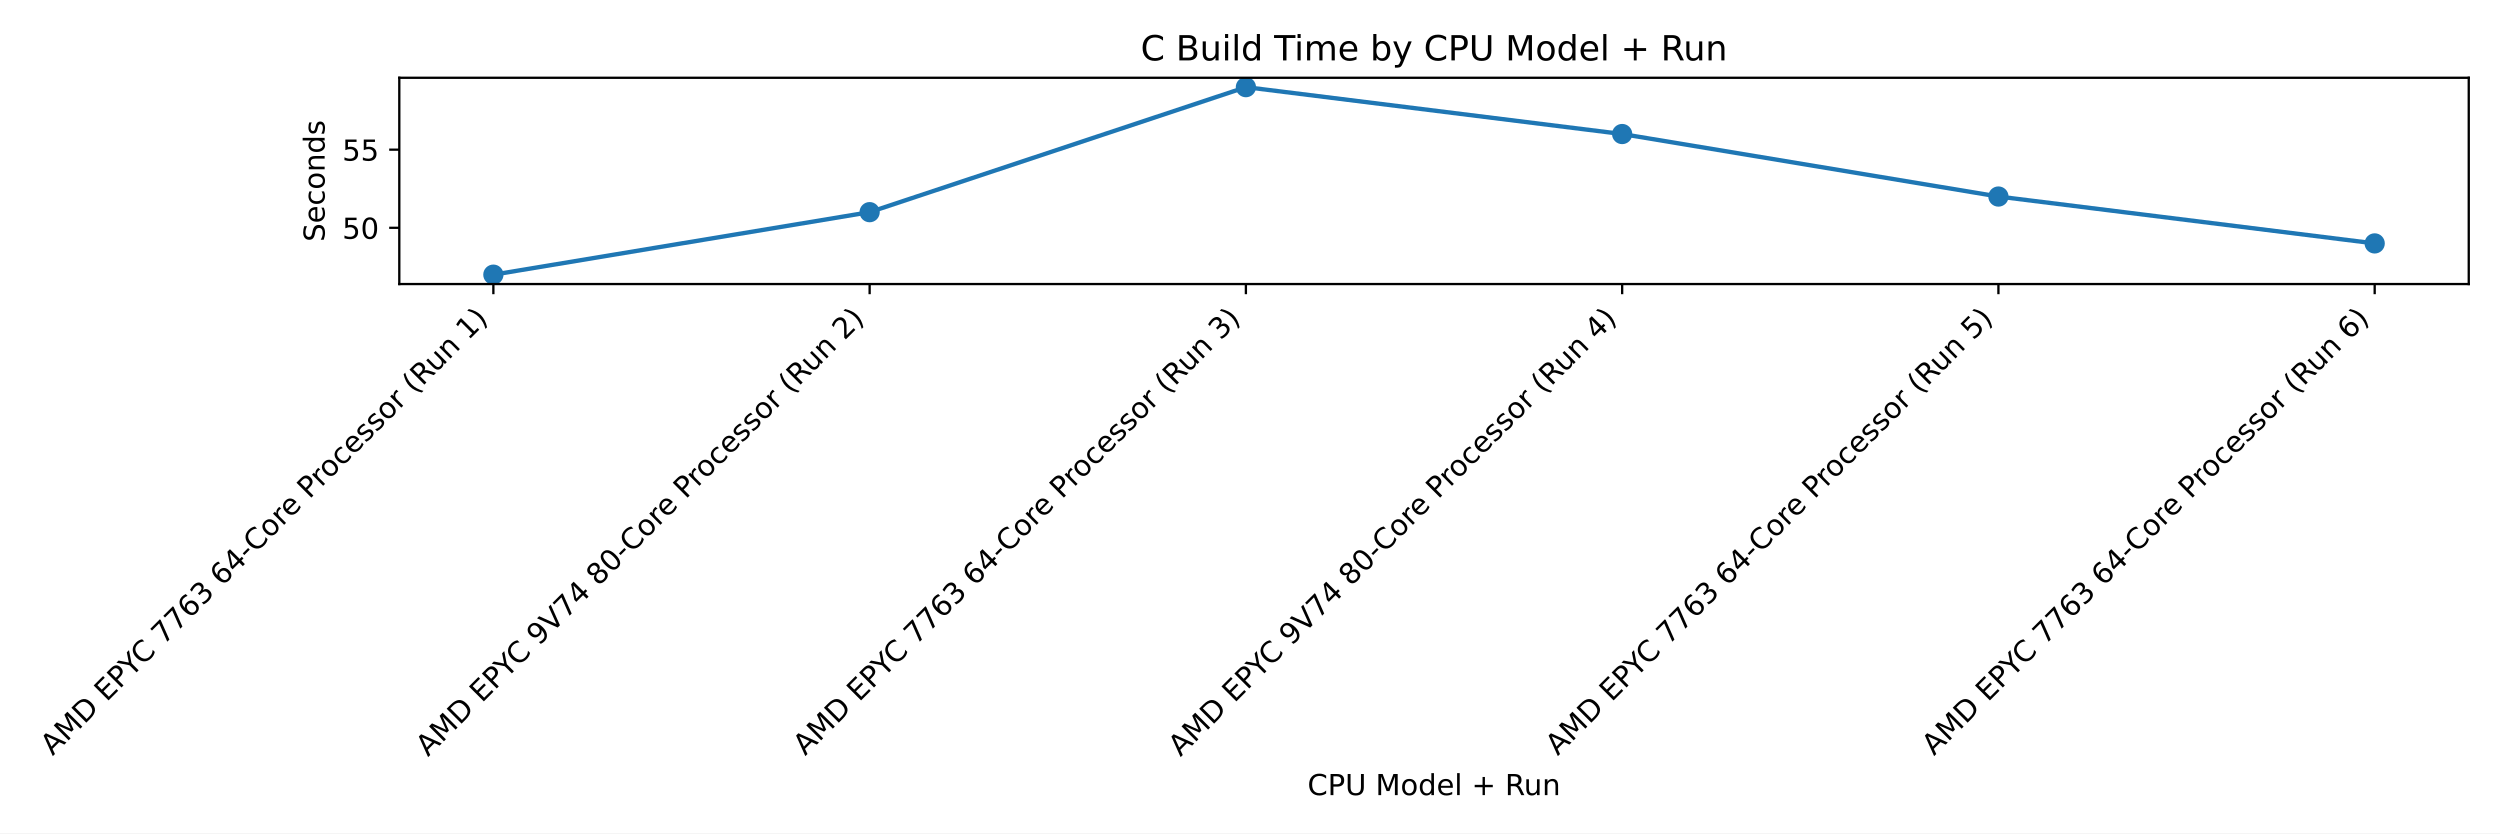
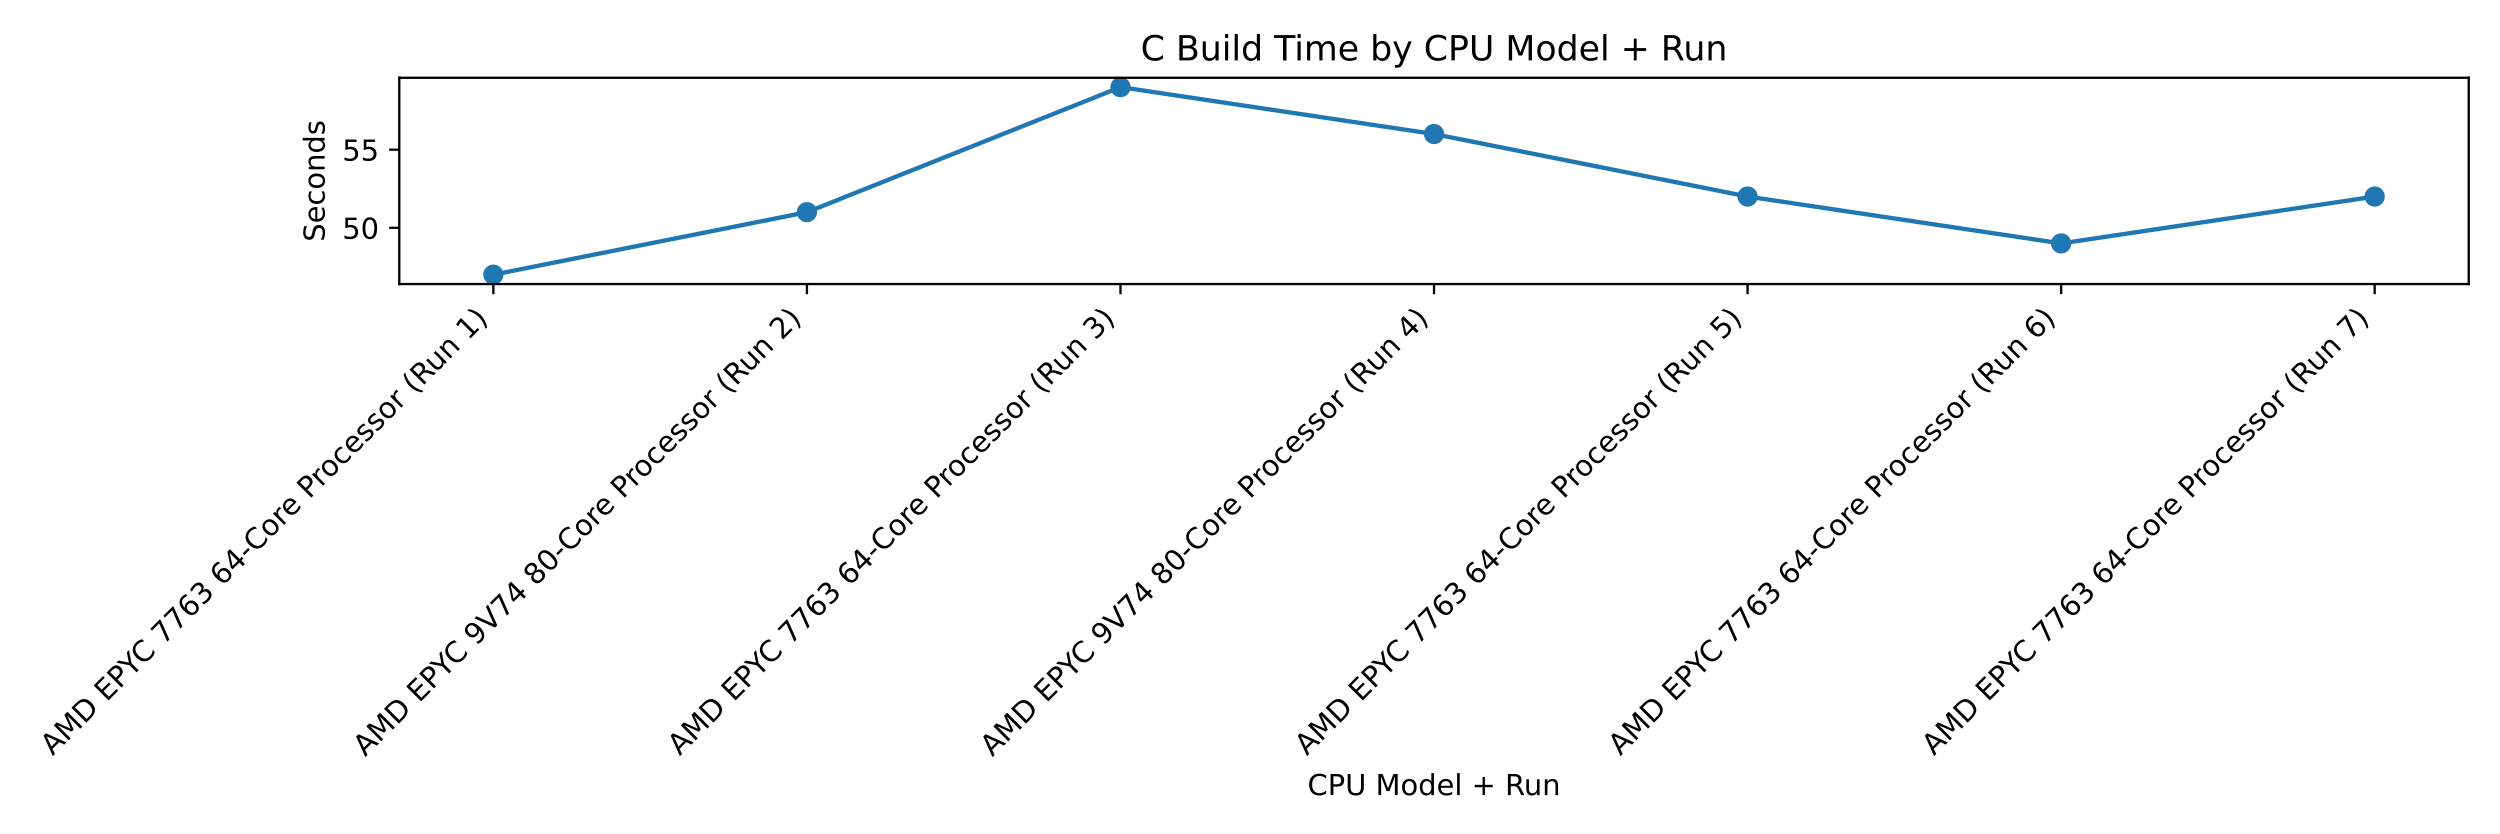
<svg xmlns="http://www.w3.org/2000/svg" xmlns:xlink="http://www.w3.org/1999/xlink" width="864pt" height="288pt" viewBox="0 0 864 288" version="1.1">
  <defs>
    <style type="text/css">*{stroke-linejoin: round; stroke-linecap: butt}</style>
  </defs>
  <g id="figure_1">
    <g id="patch_1">
      <path d="M 0 288  L 864 288  L 864 0  L 0 0  z " style="fill: #ffffff" />
    </g>
    <g id="axes_1">
      <g id="patch_2">
        <path d="M 137.999 98.166  L 853.2 98.166  L 853.2 26.88  L 137.999 26.88  z " style="fill: #ffffff" />
      </g>
      <g id="matplotlib.axis_1">
        <g id="xtick_1">
          <g id="line2d_1">
            <defs>
-               <path id="mefb0930b78" d="M 0 0  L 0 3.5  " style="stroke: #000000; stroke-width: 0.8" />
+               <path id="m1661cfd0ae" d="M 0 0  L 0 3.5  " style="stroke: #000000; stroke-width: 0.8" />
            </defs>
            <g>
-               <use xlink:href="#mefb0930b78" x="170.508" y="98.166" style="stroke: #000000; stroke-width: 0.8" />
+               <use xlink:href="#m1661cfd0ae" x="170.508" y="98.166" style="stroke: #000000; stroke-width: 0.8" />
            </g>
          </g>
          <g id="text_1">
            <g transform="translate(18.19508 261.3818) rotate(-45) scale(0.1 -0.1)">
              <defs>
                <path id="DejaVuSans-41" d="M 2188 4044  L 1331 1722  L 3047 1722  L 2188 4044  z M 1831 4666  L 2547 4666  L 4325 0  L 3669 0  L 3244 1197  L 1141 1197  L 716 0  L 50 0  L 1831 4666  z " transform="scale(0.015625)" />
                <path id="DejaVuSans-4d" d="M 628 4666  L 1569 4666  L 2759 1491  L 3956 4666  L 4897 4666  L 4897 0  L 4281 0  L 4281 4097  L 3078 897  L 2444 897  L 1241 4097  L 1241 0  L 628 0  L 628 4666  z " transform="scale(0.015625)" />
                <path id="DejaVuSans-44" d="M 1259 4147  L 1259 519  L 2022 519  Q 2988 519 3436 956  Q 3884 1394 3884 2338  Q 3884 3275 3436 3711  Q 2988 4147 2022 4147  L 1259 4147  z M 628 4666  L 1925 4666  Q 3281 4666 3915 4102  Q 4550 3538 4550 2338  Q 4550 1131 3912 565  Q 3275 0 1925 0  L 628 0  L 628 4666  z " transform="scale(0.015625)" />
                <path id="DejaVuSans-20" transform="scale(0.015625)" />
                <path id="DejaVuSans-45" d="M 628 4666  L 3578 4666  L 3578 4134  L 1259 4134  L 1259 2753  L 3481 2753  L 3481 2222  L 1259 2222  L 1259 531  L 3634 531  L 3634 0  L 628 0  L 628 4666  z " transform="scale(0.015625)" />
                <path id="DejaVuSans-50" d="M 1259 4147  L 1259 2394  L 2053 2394  Q 2494 2394 2734 2622  Q 2975 2850 2975 3272  Q 2975 3691 2734 3919  Q 2494 4147 2053 4147  L 1259 4147  z M 628 4666  L 2053 4666  Q 2838 4666 3239 4311  Q 3641 3956 3641 3272  Q 3641 2581 3239 2228  Q 2838 1875 2053 1875  L 1259 1875  L 1259 0  L 628 0  L 628 4666  z " transform="scale(0.015625)" />
                <path id="DejaVuSans-59" d="M -13 4666  L 666 4666  L 1959 2747  L 3244 4666  L 3922 4666  L 2272 2222  L 2272 0  L 1638 0  L 1638 2222  L -13 4666  z " transform="scale(0.015625)" />
                <path id="DejaVuSans-43" d="M 4122 4306  L 4122 3641  Q 3803 3938 3442 4084  Q 3081 4231 2675 4231  Q 1875 4231 1450 3742  Q 1025 3253 1025 2328  Q 1025 1406 1450 917  Q 1875 428 2675 428  Q 3081 428 3442 575  Q 3803 722 4122 1019  L 4122 359  Q 3791 134 3420 21  Q 3050 -91 2638 -91  Q 1578 -91 968 557  Q 359 1206 359 2328  Q 359 3453 968 4101  Q 1578 4750 2638 4750  Q 3056 4750 3426 4639  Q 3797 4528 4122 4306  z " transform="scale(0.015625)" />
                <path id="DejaVuSans-37" d="M 525 4666  L 3525 4666  L 3525 4397  L 1831 0  L 1172 0  L 2766 4134  L 525 4134  L 525 4666  z " transform="scale(0.015625)" />
                <path id="DejaVuSans-36" d="M 2113 2584  Q 1688 2584 1439 2293  Q 1191 2003 1191 1497  Q 1191 994 1439 701  Q 1688 409 2113 409  Q 2538 409 2786 701  Q 3034 994 3034 1497  Q 3034 2003 2786 2293  Q 2538 2584 2113 2584  z M 3366 4563  L 3366 3988  Q 3128 4100 2886 4159  Q 2644 4219 2406 4219  Q 1781 4219 1451 3797  Q 1122 3375 1075 2522  Q 1259 2794 1537 2939  Q 1816 3084 2150 3084  Q 2853 3084 3261 2657  Q 3669 2231 3669 1497  Q 3669 778 3244 343  Q 2819 -91 2113 -91  Q 1303 -91 875 529  Q 447 1150 447 2328  Q 447 3434 972 4092  Q 1497 4750 2381 4750  Q 2619 4750 2861 4703  Q 3103 4656 3366 4563  z " transform="scale(0.015625)" />
                <path id="DejaVuSans-33" d="M 2597 2516  Q 3050 2419 3304 2112  Q 3559 1806 3559 1356  Q 3559 666 3084 287  Q 2609 -91 1734 -91  Q 1441 -91 1130 -33  Q 819 25 488 141  L 488 750  Q 750 597 1062 519  Q 1375 441 1716 441  Q 2309 441 2620 675  Q 2931 909 2931 1356  Q 2931 1769 2642 2001  Q 2353 2234 1838 2234  L 1294 2234  L 1294 2753  L 1863 2753  Q 2328 2753 2575 2939  Q 2822 3125 2822 3475  Q 2822 3834 2567 4026  Q 2313 4219 1838 4219  Q 1578 4219 1281 4162  Q 984 4106 628 3988  L 628 4550  Q 988 4650 1302 4700  Q 1616 4750 1894 4750  Q 2613 4750 3031 4423  Q 3450 4097 3450 3541  Q 3450 3153 3228 2886  Q 3006 2619 2597 2516  z " transform="scale(0.015625)" />
                <path id="DejaVuSans-34" d="M 2419 4116  L 825 1625  L 2419 1625  L 2419 4116  z M 2253 4666  L 3047 4666  L 3047 1625  L 3713 1625  L 3713 1100  L 3047 1100  L 3047 0  L 2419 0  L 2419 1100  L 313 1100  L 313 1709  L 2253 4666  z " transform="scale(0.015625)" />
                <path id="DejaVuSans-2d" d="M 313 2009  L 1997 2009  L 1997 1497  L 313 1497  L 313 2009  z " transform="scale(0.015625)" />
                <path id="DejaVuSans-6f" d="M 1959 3097  Q 1497 3097 1228 2736  Q 959 2375 959 1747  Q 959 1119 1226 758  Q 1494 397 1959 397  Q 2419 397 2687 759  Q 2956 1122 2956 1747  Q 2956 2369 2687 2733  Q 2419 3097 1959 3097  z M 1959 3584  Q 2709 3584 3137 3096  Q 3566 2609 3566 1747  Q 3566 888 3137 398  Q 2709 -91 1959 -91  Q 1206 -91 779 398  Q 353 888 353 1747  Q 353 2609 779 3096  Q 1206 3584 1959 3584  z " transform="scale(0.015625)" />
                <path id="DejaVuSans-72" d="M 2631 2963  Q 2534 3019 2420 3045  Q 2306 3072 2169 3072  Q 1681 3072 1420 2755  Q 1159 2438 1159 1844  L 1159 0  L 581 0  L 581 3500  L 1159 3500  L 1159 2956  Q 1341 3275 1631 3429  Q 1922 3584 2338 3584  Q 2397 3584 2469 3576  Q 2541 3569 2628 3553  L 2631 2963  z " transform="scale(0.015625)" />
                <path id="DejaVuSans-65" d="M 3597 1894  L 3597 1613  L 953 1613  Q 991 1019 1311 708  Q 1631 397 2203 397  Q 2534 397 2845 478  Q 3156 559 3463 722  L 3463 178  Q 3153 47 2828 -22  Q 2503 -91 2169 -91  Q 1331 -91 842 396  Q 353 884 353 1716  Q 353 2575 817 3079  Q 1281 3584 2069 3584  Q 2775 3584 3186 3129  Q 3597 2675 3597 1894  z M 3022 2063  Q 3016 2534 2758 2815  Q 2500 3097 2075 3097  Q 1594 3097 1305 2825  Q 1016 2553 972 2059  L 3022 2063  z " transform="scale(0.015625)" />
                <path id="DejaVuSans-63" d="M 3122 3366  L 3122 2828  Q 2878 2963 2633 3030  Q 2388 3097 2138 3097  Q 1578 3097 1268 2742  Q 959 2388 959 1747  Q 959 1106 1268 751  Q 1578 397 2138 397  Q 2388 397 2633 464  Q 2878 531 3122 666  L 3122 134  Q 2881 22 2623 -34  Q 2366 -91 2075 -91  Q 1284 -91 818 406  Q 353 903 353 1747  Q 353 2603 823 3093  Q 1294 3584 2113 3584  Q 2378 3584 2631 3529  Q 2884 3475 3122 3366  z " transform="scale(0.015625)" />
                <path id="DejaVuSans-73" d="M 2834 3397  L 2834 2853  Q 2591 2978 2328 3040  Q 2066 3103 1784 3103  Q 1356 3103 1142 2972  Q 928 2841 928 2578  Q 928 2378 1081 2264  Q 1234 2150 1697 2047  L 1894 2003  Q 2506 1872 2764 1633  Q 3022 1394 3022 966  Q 3022 478 2636 193  Q 2250 -91 1575 -91  Q 1294 -91 989 -36  Q 684 19 347 128  L 347 722  Q 666 556 975 473  Q 1284 391 1588 391  Q 1994 391 2212 530  Q 2431 669 2431 922  Q 2431 1156 2273 1281  Q 2116 1406 1581 1522  L 1381 1569  Q 847 1681 609 1914  Q 372 2147 372 2553  Q 372 3047 722 3315  Q 1072 3584 1716 3584  Q 2034 3584 2315 3537  Q 2597 3491 2834 3397  z " transform="scale(0.015625)" />
                <path id="DejaVuSans-28" d="M 1984 4856  Q 1566 4138 1362 3434  Q 1159 2731 1159 2009  Q 1159 1288 1364 580  Q 1569 -128 1984 -844  L 1484 -844  Q 1016 -109 783 600  Q 550 1309 550 2009  Q 550 2706 781 3412  Q 1013 4119 1484 4856  L 1984 4856  z " transform="scale(0.015625)" />
                <path id="DejaVuSans-52" d="M 2841 2188  Q 3044 2119 3236 1894  Q 3428 1669 3622 1275  L 4263 0  L 3584 0  L 2988 1197  Q 2756 1666 2539 1819  Q 2322 1972 1947 1972  L 1259 1972  L 1259 0  L 628 0  L 628 4666  L 2053 4666  Q 2853 4666 3247 4331  Q 3641 3997 3641 3322  Q 3641 2881 3436 2590  Q 3231 2300 2841 2188  z M 1259 4147  L 1259 2491  L 2053 2491  Q 2509 2491 2742 2702  Q 2975 2913 2975 3322  Q 2975 3731 2742 3939  Q 2509 4147 2053 4147  L 1259 4147  z " transform="scale(0.015625)" />
                <path id="DejaVuSans-75" d="M 544 1381  L 544 3500  L 1119 3500  L 1119 1403  Q 1119 906 1312 657  Q 1506 409 1894 409  Q 2359 409 2629 706  Q 2900 1003 2900 1516  L 2900 3500  L 3475 3500  L 3475 0  L 2900 0  L 2900 538  Q 2691 219 2414 64  Q 2138 -91 1772 -91  Q 1169 -91 856 284  Q 544 659 544 1381  z M 1991 3584  L 1991 3584  z " transform="scale(0.015625)" />
                <path id="DejaVuSans-6e" d="M 3513 2113  L 3513 0  L 2938 0  L 2938 2094  Q 2938 2591 2744 2837  Q 2550 3084 2163 3084  Q 1697 3084 1428 2787  Q 1159 2491 1159 1978  L 1159 0  L 581 0  L 581 3500  L 1159 3500  L 1159 2956  Q 1366 3272 1645 3428  Q 1925 3584 2291 3584  Q 2894 3584 3203 3211  Q 3513 2838 3513 2113  z " transform="scale(0.015625)" />
                <path id="DejaVuSans-31" d="M 794 531  L 1825 531  L 1825 4091  L 703 3866  L 703 4441  L 1819 4666  L 2450 4666  L 2450 531  L 3481 531  L 3481 0  L 794 0  L 794 531  z " transform="scale(0.015625)" />
                <path id="DejaVuSans-29" d="M 513 4856  L 1013 4856  Q 1481 4119 1714 3412  Q 1947 2706 1947 2009  Q 1947 1309 1714 600  Q 1481 -109 1013 -844  L 513 -844  Q 928 -128 1133 580  Q 1338 1288 1338 2009  Q 1338 2731 1133 3434  Q 928 4138 513 4856  z " transform="scale(0.015625)" />
              </defs>
              <use xlink:href="#DejaVuSans-41" />
              <use xlink:href="#DejaVuSans-4d" transform="translate(68.4082 0)" />
              <use xlink:href="#DejaVuSans-44" transform="translate(154.6875 0)" />
              <use xlink:href="#DejaVuSans-20" transform="translate(231.6895 0)" />
              <use xlink:href="#DejaVuSans-45" transform="translate(263.4766 0)" />
              <use xlink:href="#DejaVuSans-50" transform="translate(326.6602 0)" />
              <use xlink:href="#DejaVuSans-59" transform="translate(384.7129 0)" />
              <use xlink:href="#DejaVuSans-43" transform="translate(440.2969 0)" />
              <use xlink:href="#DejaVuSans-20" transform="translate(510.1211 0)" />
              <use xlink:href="#DejaVuSans-37" transform="translate(541.9082 0)" />
              <use xlink:href="#DejaVuSans-37" transform="translate(605.5312 0)" />
              <use xlink:href="#DejaVuSans-36" transform="translate(669.1543 0)" />
              <use xlink:href="#DejaVuSans-33" transform="translate(732.7773 0)" />
              <use xlink:href="#DejaVuSans-20" transform="translate(796.4004 0)" />
              <use xlink:href="#DejaVuSans-36" transform="translate(828.1875 0)" />
              <use xlink:href="#DejaVuSans-34" transform="translate(891.8105 0)" />
              <use xlink:href="#DejaVuSans-2d" transform="translate(955.4336 0)" />
              <use xlink:href="#DejaVuSans-43" transform="translate(991.5176 0)" />
              <use xlink:href="#DejaVuSans-6f" transform="translate(1061.342 0)" />
              <use xlink:href="#DejaVuSans-72" transform="translate(1122.523 0)" />
              <use xlink:href="#DejaVuSans-65" transform="translate(1161.387 0)" />
              <use xlink:href="#DejaVuSans-20" transform="translate(1222.91 0)" />
              <use xlink:href="#DejaVuSans-50" transform="translate(1254.697 0)" />
              <use xlink:href="#DejaVuSans-72" transform="translate(1313.25 0)" />
              <use xlink:href="#DejaVuSans-6f" transform="translate(1352.113 0)" />
              <use xlink:href="#DejaVuSans-63" transform="translate(1413.295 0)" />
              <use xlink:href="#DejaVuSans-65" transform="translate(1468.275 0)" />
              <use xlink:href="#DejaVuSans-73" transform="translate(1529.799 0)" />
              <use xlink:href="#DejaVuSans-73" transform="translate(1581.898 0)" />
              <use xlink:href="#DejaVuSans-6f" transform="translate(1633.998 0)" />
              <use xlink:href="#DejaVuSans-72" transform="translate(1695.18 0)" />
              <use xlink:href="#DejaVuSans-20" transform="translate(1736.293 0)" />
              <use xlink:href="#DejaVuSans-28" transform="translate(1768.08 0)" />
              <use xlink:href="#DejaVuSans-52" transform="translate(1807.094 0)" />
              <use xlink:href="#DejaVuSans-75" transform="translate(1872.076 0)" />
              <use xlink:href="#DejaVuSans-6e" transform="translate(1935.455 0)" />
              <use xlink:href="#DejaVuSans-20" transform="translate(1998.834 0)" />
              <use xlink:href="#DejaVuSans-31" transform="translate(2030.621 0)" />
              <use xlink:href="#DejaVuSans-29" transform="translate(2094.244 0)" />
            </g>
          </g>
        </g>
        <g id="xtick_2">
          <g id="line2d_2">
            <g>
-               <use xlink:href="#mefb0930b78" x="300.545" y="98.166" style="stroke: #000000; stroke-width: 0.8" />
+               <use xlink:href="#m1661cfd0ae" x="278.872" y="98.166" style="stroke: #000000; stroke-width: 0.8" />
            </g>
          </g>
          <g id="text_2">
-             <g transform="translate(147.8935 261.7199) rotate(-45) scale(0.1 -0.1)">
+             <g transform="translate(126.2208 261.7199) rotate(-45) scale(0.1 -0.1)">
              <defs>
                <path id="DejaVuSans-39" d="M 703 97  L 703 672  Q 941 559 1184 500  Q 1428 441 1663 441  Q 2288 441 2617 861  Q 2947 1281 2994 2138  Q 2813 1869 2534 1725  Q 2256 1581 1919 1581  Q 1219 1581 811 2004  Q 403 2428 403 3163  Q 403 3881 828 4315  Q 1253 4750 1959 4750  Q 2769 4750 3195 4129  Q 3622 3509 3622 2328  Q 3622 1225 3098 567  Q 2575 -91 1691 -91  Q 1453 -91 1209 -44  Q 966 3 703 97  z M 1959 2075  Q 2384 2075 2632 2365  Q 2881 2656 2881 3163  Q 2881 3666 2632 3958  Q 2384 4250 1959 4250  Q 1534 4250 1286 3958  Q 1038 3666 1038 3163  Q 1038 2656 1286 2365  Q 1534 2075 1959 2075  z " transform="scale(0.015625)" />
                <path id="DejaVuSans-56" d="M 1831 0  L 50 4666  L 709 4666  L 2188 738  L 3669 4666  L 4325 4666  L 2547 0  L 1831 0  z " transform="scale(0.015625)" />
                <path id="DejaVuSans-38" d="M 2034 2216  Q 1584 2216 1326 1975  Q 1069 1734 1069 1313  Q 1069 891 1326 650  Q 1584 409 2034 409  Q 2484 409 2743 651  Q 3003 894 3003 1313  Q 3003 1734 2745 1975  Q 2488 2216 2034 2216  z M 1403 2484  Q 997 2584 770 2862  Q 544 3141 544 3541  Q 544 4100 942 4425  Q 1341 4750 2034 4750  Q 2731 4750 3128 4425  Q 3525 4100 3525 3541  Q 3525 3141 3298 2862  Q 3072 2584 2669 2484  Q 3125 2378 3379 2068  Q 3634 1759 3634 1313  Q 3634 634 3220 271  Q 2806 -91 2034 -91  Q 1263 -91 848 271  Q 434 634 434 1313  Q 434 1759 690 2068  Q 947 2378 1403 2484  z M 1172 3481  Q 1172 3119 1398 2916  Q 1625 2713 2034 2713  Q 2441 2713 2670 2916  Q 2900 3119 2900 3481  Q 2900 3844 2670 4047  Q 2441 4250 2034 4250  Q 1625 4250 1398 4047  Q 1172 3844 1172 3481  z " transform="scale(0.015625)" />
                <path id="DejaVuSans-30" d="M 2034 4250  Q 1547 4250 1301 3770  Q 1056 3291 1056 2328  Q 1056 1369 1301 889  Q 1547 409 2034 409  Q 2525 409 2770 889  Q 3016 1369 3016 2328  Q 3016 3291 2770 3770  Q 2525 4250 2034 4250  z M 2034 4750  Q 2819 4750 3233 4129  Q 3647 3509 3647 2328  Q 3647 1150 3233 529  Q 2819 -91 2034 -91  Q 1250 -91 836 529  Q 422 1150 422 2328  Q 422 3509 836 4129  Q 1250 4750 2034 4750  z " transform="scale(0.015625)" />
                <path id="DejaVuSans-32" d="M 1228 531  L 3431 531  L 3431 0  L 469 0  L 469 531  Q 828 903 1448 1529  Q 2069 2156 2228 2338  Q 2531 2678 2651 2914  Q 2772 3150 2772 3378  Q 2772 3750 2511 3984  Q 2250 4219 1831 4219  Q 1534 4219 1204 4116  Q 875 4013 500 3803  L 500 4441  Q 881 4594 1212 4672  Q 1544 4750 1819 4750  Q 2544 4750 2975 4387  Q 3406 4025 3406 3419  Q 3406 3131 3298 2873  Q 3191 2616 2906 2266  Q 2828 2175 2409 1742  Q 1991 1309 1228 531  z " transform="scale(0.015625)" />
              </defs>
              <use xlink:href="#DejaVuSans-41" />
              <use xlink:href="#DejaVuSans-4d" transform="translate(68.4082 0)" />
              <use xlink:href="#DejaVuSans-44" transform="translate(154.6875 0)" />
              <use xlink:href="#DejaVuSans-20" transform="translate(231.6895 0)" />
              <use xlink:href="#DejaVuSans-45" transform="translate(263.4766 0)" />
              <use xlink:href="#DejaVuSans-50" transform="translate(326.6602 0)" />
              <use xlink:href="#DejaVuSans-59" transform="translate(384.7129 0)" />
              <use xlink:href="#DejaVuSans-43" transform="translate(440.2969 0)" />
              <use xlink:href="#DejaVuSans-20" transform="translate(510.1211 0)" />
              <use xlink:href="#DejaVuSans-39" transform="translate(541.9082 0)" />
              <use xlink:href="#DejaVuSans-56" transform="translate(605.5312 0)" />
              <use xlink:href="#DejaVuSans-37" transform="translate(673.9395 0)" />
              <use xlink:href="#DejaVuSans-34" transform="translate(737.5625 0)" />
              <use xlink:href="#DejaVuSans-20" transform="translate(801.1855 0)" />
              <use xlink:href="#DejaVuSans-38" transform="translate(832.9727 0)" />
              <use xlink:href="#DejaVuSans-30" transform="translate(896.5957 0)" />
              <use xlink:href="#DejaVuSans-2d" transform="translate(960.2188 0)" />
              <use xlink:href="#DejaVuSans-43" transform="translate(996.3027 0)" />
              <use xlink:href="#DejaVuSans-6f" transform="translate(1066.127 0)" />
              <use xlink:href="#DejaVuSans-72" transform="translate(1127.309 0)" />
              <use xlink:href="#DejaVuSans-65" transform="translate(1166.172 0)" />
              <use xlink:href="#DejaVuSans-20" transform="translate(1227.695 0)" />
              <use xlink:href="#DejaVuSans-50" transform="translate(1259.482 0)" />
              <use xlink:href="#DejaVuSans-72" transform="translate(1318.035 0)" />
              <use xlink:href="#DejaVuSans-6f" transform="translate(1356.898 0)" />
              <use xlink:href="#DejaVuSans-63" transform="translate(1418.08 0)" />
              <use xlink:href="#DejaVuSans-65" transform="translate(1473.061 0)" />
              <use xlink:href="#DejaVuSans-73" transform="translate(1534.584 0)" />
              <use xlink:href="#DejaVuSans-73" transform="translate(1586.684 0)" />
              <use xlink:href="#DejaVuSans-6f" transform="translate(1638.783 0)" />
              <use xlink:href="#DejaVuSans-72" transform="translate(1699.965 0)" />
              <use xlink:href="#DejaVuSans-20" transform="translate(1741.078 0)" />
              <use xlink:href="#DejaVuSans-28" transform="translate(1772.865 0)" />
              <use xlink:href="#DejaVuSans-52" transform="translate(1811.879 0)" />
              <use xlink:href="#DejaVuSans-75" transform="translate(1876.861 0)" />
              <use xlink:href="#DejaVuSans-6e" transform="translate(1940.24 0)" />
              <use xlink:href="#DejaVuSans-20" transform="translate(2003.619 0)" />
              <use xlink:href="#DejaVuSans-32" transform="translate(2035.406 0)" />
              <use xlink:href="#DejaVuSans-29" transform="translate(2099.029 0)" />
            </g>
          </g>
        </g>
        <g id="xtick_3">
          <g id="line2d_3">
            <g>
-               <use xlink:href="#mefb0930b78" x="430.581" y="98.166" style="stroke: #000000; stroke-width: 0.8" />
+               <use xlink:href="#m1661cfd0ae" x="387.236" y="98.166" style="stroke: #000000; stroke-width: 0.8" />
            </g>
          </g>
          <g id="text_3">
-             <g transform="translate(278.2682 261.3818) rotate(-45) scale(0.1 -0.1)">
+             <g transform="translate(234.9227 261.3818) rotate(-45) scale(0.1 -0.1)">
              <use xlink:href="#DejaVuSans-41" />
              <use xlink:href="#DejaVuSans-4d" transform="translate(68.4082 0)" />
              <use xlink:href="#DejaVuSans-44" transform="translate(154.6875 0)" />
              <use xlink:href="#DejaVuSans-20" transform="translate(231.6895 0)" />
              <use xlink:href="#DejaVuSans-45" transform="translate(263.4766 0)" />
              <use xlink:href="#DejaVuSans-50" transform="translate(326.6602 0)" />
              <use xlink:href="#DejaVuSans-59" transform="translate(384.7129 0)" />
              <use xlink:href="#DejaVuSans-43" transform="translate(440.2969 0)" />
              <use xlink:href="#DejaVuSans-20" transform="translate(510.1211 0)" />
              <use xlink:href="#DejaVuSans-37" transform="translate(541.9082 0)" />
              <use xlink:href="#DejaVuSans-37" transform="translate(605.5312 0)" />
              <use xlink:href="#DejaVuSans-36" transform="translate(669.1543 0)" />
              <use xlink:href="#DejaVuSans-33" transform="translate(732.7773 0)" />
              <use xlink:href="#DejaVuSans-20" transform="translate(796.4004 0)" />
              <use xlink:href="#DejaVuSans-36" transform="translate(828.1875 0)" />
              <use xlink:href="#DejaVuSans-34" transform="translate(891.8105 0)" />
              <use xlink:href="#DejaVuSans-2d" transform="translate(955.4336 0)" />
              <use xlink:href="#DejaVuSans-43" transform="translate(991.5176 0)" />
              <use xlink:href="#DejaVuSans-6f" transform="translate(1061.342 0)" />
              <use xlink:href="#DejaVuSans-72" transform="translate(1122.523 0)" />
              <use xlink:href="#DejaVuSans-65" transform="translate(1161.387 0)" />
              <use xlink:href="#DejaVuSans-20" transform="translate(1222.91 0)" />
              <use xlink:href="#DejaVuSans-50" transform="translate(1254.697 0)" />
              <use xlink:href="#DejaVuSans-72" transform="translate(1313.25 0)" />
              <use xlink:href="#DejaVuSans-6f" transform="translate(1352.113 0)" />
              <use xlink:href="#DejaVuSans-63" transform="translate(1413.295 0)" />
              <use xlink:href="#DejaVuSans-65" transform="translate(1468.275 0)" />
              <use xlink:href="#DejaVuSans-73" transform="translate(1529.799 0)" />
              <use xlink:href="#DejaVuSans-73" transform="translate(1581.898 0)" />
              <use xlink:href="#DejaVuSans-6f" transform="translate(1633.998 0)" />
              <use xlink:href="#DejaVuSans-72" transform="translate(1695.18 0)" />
              <use xlink:href="#DejaVuSans-20" transform="translate(1736.293 0)" />
              <use xlink:href="#DejaVuSans-28" transform="translate(1768.08 0)" />
              <use xlink:href="#DejaVuSans-52" transform="translate(1807.094 0)" />
              <use xlink:href="#DejaVuSans-75" transform="translate(1872.076 0)" />
              <use xlink:href="#DejaVuSans-6e" transform="translate(1935.455 0)" />
              <use xlink:href="#DejaVuSans-20" transform="translate(1998.834 0)" />
              <use xlink:href="#DejaVuSans-33" transform="translate(2030.621 0)" />
              <use xlink:href="#DejaVuSans-29" transform="translate(2094.244 0)" />
            </g>
          </g>
        </g>
        <g id="xtick_4">
          <g id="line2d_4">
            <g>
-               <use xlink:href="#mefb0930b78" x="560.618" y="98.166" style="stroke: #000000; stroke-width: 0.8" />
+               <use xlink:href="#m1661cfd0ae" x="495.599" y="98.166" style="stroke: #000000; stroke-width: 0.8" />
            </g>
          </g>
          <g id="text_4">
-             <g transform="translate(407.9667 261.7199) rotate(-45) scale(0.1 -0.1)">
+             <g transform="translate(342.9484 261.7199) rotate(-45) scale(0.1 -0.1)">
              <use xlink:href="#DejaVuSans-41" />
              <use xlink:href="#DejaVuSans-4d" transform="translate(68.4082 0)" />
              <use xlink:href="#DejaVuSans-44" transform="translate(154.6875 0)" />
              <use xlink:href="#DejaVuSans-20" transform="translate(231.6895 0)" />
              <use xlink:href="#DejaVuSans-45" transform="translate(263.4766 0)" />
              <use xlink:href="#DejaVuSans-50" transform="translate(326.6602 0)" />
              <use xlink:href="#DejaVuSans-59" transform="translate(384.7129 0)" />
              <use xlink:href="#DejaVuSans-43" transform="translate(440.2969 0)" />
              <use xlink:href="#DejaVuSans-20" transform="translate(510.1211 0)" />
              <use xlink:href="#DejaVuSans-39" transform="translate(541.9082 0)" />
              <use xlink:href="#DejaVuSans-56" transform="translate(605.5312 0)" />
              <use xlink:href="#DejaVuSans-37" transform="translate(673.9395 0)" />
              <use xlink:href="#DejaVuSans-34" transform="translate(737.5625 0)" />
              <use xlink:href="#DejaVuSans-20" transform="translate(801.1855 0)" />
              <use xlink:href="#DejaVuSans-38" transform="translate(832.9727 0)" />
              <use xlink:href="#DejaVuSans-30" transform="translate(896.5957 0)" />
              <use xlink:href="#DejaVuSans-2d" transform="translate(960.2188 0)" />
              <use xlink:href="#DejaVuSans-43" transform="translate(996.3027 0)" />
              <use xlink:href="#DejaVuSans-6f" transform="translate(1066.127 0)" />
              <use xlink:href="#DejaVuSans-72" transform="translate(1127.309 0)" />
              <use xlink:href="#DejaVuSans-65" transform="translate(1166.172 0)" />
              <use xlink:href="#DejaVuSans-20" transform="translate(1227.695 0)" />
              <use xlink:href="#DejaVuSans-50" transform="translate(1259.482 0)" />
              <use xlink:href="#DejaVuSans-72" transform="translate(1318.035 0)" />
              <use xlink:href="#DejaVuSans-6f" transform="translate(1356.898 0)" />
              <use xlink:href="#DejaVuSans-63" transform="translate(1418.08 0)" />
              <use xlink:href="#DejaVuSans-65" transform="translate(1473.061 0)" />
              <use xlink:href="#DejaVuSans-73" transform="translate(1534.584 0)" />
              <use xlink:href="#DejaVuSans-73" transform="translate(1586.684 0)" />
              <use xlink:href="#DejaVuSans-6f" transform="translate(1638.783 0)" />
              <use xlink:href="#DejaVuSans-72" transform="translate(1699.965 0)" />
              <use xlink:href="#DejaVuSans-20" transform="translate(1741.078 0)" />
              <use xlink:href="#DejaVuSans-28" transform="translate(1772.865 0)" />
              <use xlink:href="#DejaVuSans-52" transform="translate(1811.879 0)" />
              <use xlink:href="#DejaVuSans-75" transform="translate(1876.861 0)" />
              <use xlink:href="#DejaVuSans-6e" transform="translate(1940.24 0)" />
              <use xlink:href="#DejaVuSans-20" transform="translate(2003.619 0)" />
              <use xlink:href="#DejaVuSans-34" transform="translate(2035.406 0)" />
              <use xlink:href="#DejaVuSans-29" transform="translate(2099.029 0)" />
            </g>
          </g>
        </g>
        <g id="xtick_5">
          <g id="line2d_5">
            <g>
-               <use xlink:href="#mefb0930b78" x="690.654" y="98.166" style="stroke: #000000; stroke-width: 0.8" />
+               <use xlink:href="#m1661cfd0ae" x="603.963" y="98.166" style="stroke: #000000; stroke-width: 0.8" />
            </g>
          </g>
          <g id="text_5">
-             <g transform="translate(538.3413 261.3818) rotate(-45) scale(0.1 -0.1)">
+             <g transform="translate(451.6503 261.3818) rotate(-45) scale(0.1 -0.1)">
              <defs>
                <path id="DejaVuSans-35" d="M 691 4666  L 3169 4666  L 3169 4134  L 1269 4134  L 1269 2991  Q 1406 3038 1543 3061  Q 1681 3084 1819 3084  Q 2600 3084 3056 2656  Q 3513 2228 3513 1497  Q 3513 744 3044 326  Q 2575 -91 1722 -91  Q 1428 -91 1123 -41  Q 819 9 494 109  L 494 744  Q 775 591 1075 516  Q 1375 441 1709 441  Q 2250 441 2565 725  Q 2881 1009 2881 1497  Q 2881 1984 2565 2268  Q 2250 2553 1709 2553  Q 1456 2553 1204 2497  Q 953 2441 691 2322  L 691 4666  z " transform="scale(0.015625)" />
              </defs>
              <use xlink:href="#DejaVuSans-41" />
              <use xlink:href="#DejaVuSans-4d" transform="translate(68.4082 0)" />
              <use xlink:href="#DejaVuSans-44" transform="translate(154.6875 0)" />
              <use xlink:href="#DejaVuSans-20" transform="translate(231.6895 0)" />
              <use xlink:href="#DejaVuSans-45" transform="translate(263.4766 0)" />
              <use xlink:href="#DejaVuSans-50" transform="translate(326.6602 0)" />
              <use xlink:href="#DejaVuSans-59" transform="translate(384.7129 0)" />
              <use xlink:href="#DejaVuSans-43" transform="translate(440.2969 0)" />
              <use xlink:href="#DejaVuSans-20" transform="translate(510.1211 0)" />
              <use xlink:href="#DejaVuSans-37" transform="translate(541.9082 0)" />
              <use xlink:href="#DejaVuSans-37" transform="translate(605.5312 0)" />
              <use xlink:href="#DejaVuSans-36" transform="translate(669.1543 0)" />
              <use xlink:href="#DejaVuSans-33" transform="translate(732.7773 0)" />
              <use xlink:href="#DejaVuSans-20" transform="translate(796.4004 0)" />
              <use xlink:href="#DejaVuSans-36" transform="translate(828.1875 0)" />
              <use xlink:href="#DejaVuSans-34" transform="translate(891.8105 0)" />
              <use xlink:href="#DejaVuSans-2d" transform="translate(955.4336 0)" />
              <use xlink:href="#DejaVuSans-43" transform="translate(991.5176 0)" />
              <use xlink:href="#DejaVuSans-6f" transform="translate(1061.342 0)" />
              <use xlink:href="#DejaVuSans-72" transform="translate(1122.523 0)" />
              <use xlink:href="#DejaVuSans-65" transform="translate(1161.387 0)" />
              <use xlink:href="#DejaVuSans-20" transform="translate(1222.91 0)" />
              <use xlink:href="#DejaVuSans-50" transform="translate(1254.697 0)" />
              <use xlink:href="#DejaVuSans-72" transform="translate(1313.25 0)" />
              <use xlink:href="#DejaVuSans-6f" transform="translate(1352.113 0)" />
              <use xlink:href="#DejaVuSans-63" transform="translate(1413.295 0)" />
              <use xlink:href="#DejaVuSans-65" transform="translate(1468.275 0)" />
              <use xlink:href="#DejaVuSans-73" transform="translate(1529.799 0)" />
              <use xlink:href="#DejaVuSans-73" transform="translate(1581.898 0)" />
              <use xlink:href="#DejaVuSans-6f" transform="translate(1633.998 0)" />
              <use xlink:href="#DejaVuSans-72" transform="translate(1695.18 0)" />
              <use xlink:href="#DejaVuSans-20" transform="translate(1736.293 0)" />
              <use xlink:href="#DejaVuSans-28" transform="translate(1768.08 0)" />
              <use xlink:href="#DejaVuSans-52" transform="translate(1807.094 0)" />
              <use xlink:href="#DejaVuSans-75" transform="translate(1872.076 0)" />
              <use xlink:href="#DejaVuSans-6e" transform="translate(1935.455 0)" />
              <use xlink:href="#DejaVuSans-20" transform="translate(1998.834 0)" />
              <use xlink:href="#DejaVuSans-35" transform="translate(2030.621 0)" />
              <use xlink:href="#DejaVuSans-29" transform="translate(2094.244 0)" />
            </g>
          </g>
        </g>
        <g id="xtick_6">
          <g id="line2d_6">
            <g>
-               <use xlink:href="#mefb0930b78" x="820.691" y="98.166" style="stroke: #000000; stroke-width: 0.8" />
+               <use xlink:href="#m1661cfd0ae" x="712.327" y="98.166" style="stroke: #000000; stroke-width: 0.8" />
            </g>
          </g>
          <g id="text_6">
-             <g transform="translate(668.3779 261.3818) rotate(-45) scale(0.1 -0.1)">
+             <g transform="translate(560.0141 261.3818) rotate(-45) scale(0.1 -0.1)">
              <use xlink:href="#DejaVuSans-41" />
              <use xlink:href="#DejaVuSans-4d" transform="translate(68.4082 0)" />
              <use xlink:href="#DejaVuSans-44" transform="translate(154.6875 0)" />
              <use xlink:href="#DejaVuSans-20" transform="translate(231.6895 0)" />
              <use xlink:href="#DejaVuSans-45" transform="translate(263.4766 0)" />
              <use xlink:href="#DejaVuSans-50" transform="translate(326.6602 0)" />
              <use xlink:href="#DejaVuSans-59" transform="translate(384.7129 0)" />
              <use xlink:href="#DejaVuSans-43" transform="translate(440.2969 0)" />
              <use xlink:href="#DejaVuSans-20" transform="translate(510.1211 0)" />
              <use xlink:href="#DejaVuSans-37" transform="translate(541.9082 0)" />
              <use xlink:href="#DejaVuSans-37" transform="translate(605.5312 0)" />
              <use xlink:href="#DejaVuSans-36" transform="translate(669.1543 0)" />
              <use xlink:href="#DejaVuSans-33" transform="translate(732.7773 0)" />
              <use xlink:href="#DejaVuSans-20" transform="translate(796.4004 0)" />
              <use xlink:href="#DejaVuSans-36" transform="translate(828.1875 0)" />
              <use xlink:href="#DejaVuSans-34" transform="translate(891.8105 0)" />
              <use xlink:href="#DejaVuSans-2d" transform="translate(955.4336 0)" />
              <use xlink:href="#DejaVuSans-43" transform="translate(991.5176 0)" />
              <use xlink:href="#DejaVuSans-6f" transform="translate(1061.342 0)" />
              <use xlink:href="#DejaVuSans-72" transform="translate(1122.523 0)" />
              <use xlink:href="#DejaVuSans-65" transform="translate(1161.387 0)" />
              <use xlink:href="#DejaVuSans-20" transform="translate(1222.91 0)" />
              <use xlink:href="#DejaVuSans-50" transform="translate(1254.697 0)" />
              <use xlink:href="#DejaVuSans-72" transform="translate(1313.25 0)" />
              <use xlink:href="#DejaVuSans-6f" transform="translate(1352.113 0)" />
              <use xlink:href="#DejaVuSans-63" transform="translate(1413.295 0)" />
              <use xlink:href="#DejaVuSans-65" transform="translate(1468.275 0)" />
              <use xlink:href="#DejaVuSans-73" transform="translate(1529.799 0)" />
              <use xlink:href="#DejaVuSans-73" transform="translate(1581.898 0)" />
              <use xlink:href="#DejaVuSans-6f" transform="translate(1633.998 0)" />
              <use xlink:href="#DejaVuSans-72" transform="translate(1695.18 0)" />
              <use xlink:href="#DejaVuSans-20" transform="translate(1736.293 0)" />
              <use xlink:href="#DejaVuSans-28" transform="translate(1768.08 0)" />
              <use xlink:href="#DejaVuSans-52" transform="translate(1807.094 0)" />
              <use xlink:href="#DejaVuSans-75" transform="translate(1872.076 0)" />
              <use xlink:href="#DejaVuSans-6e" transform="translate(1935.455 0)" />
              <use xlink:href="#DejaVuSans-20" transform="translate(1998.834 0)" />
              <use xlink:href="#DejaVuSans-36" transform="translate(2030.621 0)" />
              <use xlink:href="#DejaVuSans-29" transform="translate(2094.244 0)" />
            </g>
          </g>
        </g>
-         <g id="text_7">
+         <g id="xtick_7">
+           <g id="line2d_7">
+             <g>
+               <use xlink:href="#m1661cfd0ae" x="820.691" y="98.166" style="stroke: #000000; stroke-width: 0.8" />
+             </g>
+           </g>
+           <g id="text_7">
+             <g transform="translate(668.3779 261.3818) rotate(-45) scale(0.1 -0.1)">
+               <use xlink:href="#DejaVuSans-41" />
+               <use xlink:href="#DejaVuSans-4d" transform="translate(68.4082 0)" />
+               <use xlink:href="#DejaVuSans-44" transform="translate(154.6875 0)" />
+               <use xlink:href="#DejaVuSans-20" transform="translate(231.6895 0)" />
+               <use xlink:href="#DejaVuSans-45" transform="translate(263.4766 0)" />
+               <use xlink:href="#DejaVuSans-50" transform="translate(326.6602 0)" />
+               <use xlink:href="#DejaVuSans-59" transform="translate(384.7129 0)" />
+               <use xlink:href="#DejaVuSans-43" transform="translate(440.2969 0)" />
+               <use xlink:href="#DejaVuSans-20" transform="translate(510.1211 0)" />
+               <use xlink:href="#DejaVuSans-37" transform="translate(541.9082 0)" />
+               <use xlink:href="#DejaVuSans-37" transform="translate(605.5312 0)" />
+               <use xlink:href="#DejaVuSans-36" transform="translate(669.1543 0)" />
+               <use xlink:href="#DejaVuSans-33" transform="translate(732.7773 0)" />
+               <use xlink:href="#DejaVuSans-20" transform="translate(796.4004 0)" />
+               <use xlink:href="#DejaVuSans-36" transform="translate(828.1875 0)" />
+               <use xlink:href="#DejaVuSans-34" transform="translate(891.8105 0)" />
+               <use xlink:href="#DejaVuSans-2d" transform="translate(955.4336 0)" />
+               <use xlink:href="#DejaVuSans-43" transform="translate(991.5176 0)" />
+               <use xlink:href="#DejaVuSans-6f" transform="translate(1061.342 0)" />
+               <use xlink:href="#DejaVuSans-72" transform="translate(1122.523 0)" />
+               <use xlink:href="#DejaVuSans-65" transform="translate(1161.387 0)" />
+               <use xlink:href="#DejaVuSans-20" transform="translate(1222.91 0)" />
+               <use xlink:href="#DejaVuSans-50" transform="translate(1254.697 0)" />
+               <use xlink:href="#DejaVuSans-72" transform="translate(1313.25 0)" />
+               <use xlink:href="#DejaVuSans-6f" transform="translate(1352.113 0)" />
+               <use xlink:href="#DejaVuSans-63" transform="translate(1413.295 0)" />
+               <use xlink:href="#DejaVuSans-65" transform="translate(1468.275 0)" />
+               <use xlink:href="#DejaVuSans-73" transform="translate(1529.799 0)" />
+               <use xlink:href="#DejaVuSans-73" transform="translate(1581.898 0)" />
+               <use xlink:href="#DejaVuSans-6f" transform="translate(1633.998 0)" />
+               <use xlink:href="#DejaVuSans-72" transform="translate(1695.18 0)" />
+               <use xlink:href="#DejaVuSans-20" transform="translate(1736.293 0)" />
+               <use xlink:href="#DejaVuSans-28" transform="translate(1768.08 0)" />
+               <use xlink:href="#DejaVuSans-52" transform="translate(1807.094 0)" />
+               <use xlink:href="#DejaVuSans-75" transform="translate(1872.076 0)" />
+               <use xlink:href="#DejaVuSans-6e" transform="translate(1935.455 0)" />
+               <use xlink:href="#DejaVuSans-20" transform="translate(1998.834 0)" />
+               <use xlink:href="#DejaVuSans-37" transform="translate(2030.621 0)" />
+               <use xlink:href="#DejaVuSans-29" transform="translate(2094.244 0)" />
+             </g>
+           </g>
+         </g>
+         <g id="text_8">
          <g transform="translate(451.8768 274.7889) scale(0.1 -0.1)">
            <defs>
              <path id="DejaVuSans-55" d="M 556 4666  L 1191 4666  L 1191 1831  Q 1191 1081 1462 751  Q 1734 422 2344 422  Q 2950 422 3222 751  Q 3494 1081 3494 1831  L 3494 4666  L 4128 4666  L 4128 1753  Q 4128 841 3676 375  Q 3225 -91 2344 -91  Q 1459 -91 1007 375  Q 556 841 556 1753  L 556 4666  z " transform="scale(0.015625)" />
              <path id="DejaVuSans-64" d="M 2906 2969  L 2906 4863  L 3481 4863  L 3481 0  L 2906 0  L 2906 525  Q 2725 213 2448 61  Q 2172 -91 1784 -91  Q 1150 -91 751 415  Q 353 922 353 1747  Q 353 2572 751 3078  Q 1150 3584 1784 3584  Q 2172 3584 2448 3432  Q 2725 3281 2906 2969  z M 947 1747  Q 947 1113 1208 752  Q 1469 391 1925 391  Q 2381 391 2643 752  Q 2906 1113 2906 1747  Q 2906 2381 2643 2742  Q 2381 3103 1925 3103  Q 1469 3103 1208 2742  Q 947 2381 947 1747  z " transform="scale(0.015625)" />
              <path id="DejaVuSans-6c" d="M 603 4863  L 1178 4863  L 1178 0  L 603 0  L 603 4863  z " transform="scale(0.015625)" />
              <path id="DejaVuSans-2b" d="M 2944 4013  L 2944 2272  L 4684 2272  L 4684 1741  L 2944 1741  L 2944 0  L 2419 0  L 2419 1741  L 678 1741  L 678 2272  L 2419 2272  L 2419 4013  L 2944 4013  z " transform="scale(0.015625)" />
            </defs>
            <use xlink:href="#DejaVuSans-43" />
            <use xlink:href="#DejaVuSans-50" transform="translate(69.82422 0)" />
            <use xlink:href="#DejaVuSans-55" transform="translate(130.127 0)" />
            <use xlink:href="#DejaVuSans-20" transform="translate(203.3203 0)" />
            <use xlink:href="#DejaVuSans-4d" transform="translate(235.1074 0)" />
            <use xlink:href="#DejaVuSans-6f" transform="translate(321.3867 0)" />
            <use xlink:href="#DejaVuSans-64" transform="translate(382.5684 0)" />
            <use xlink:href="#DejaVuSans-65" transform="translate(446.0449 0)" />
            <use xlink:href="#DejaVuSans-6c" transform="translate(507.5684 0)" />
            <use xlink:href="#DejaVuSans-20" transform="translate(535.3516 0)" />
            <use xlink:href="#DejaVuSans-2b" transform="translate(567.1387 0)" />
            <use xlink:href="#DejaVuSans-20" transform="translate(650.9277 0)" />
            <use xlink:href="#DejaVuSans-52" transform="translate(682.7148 0)" />
            <use xlink:href="#DejaVuSans-75" transform="translate(747.6973 0)" />
            <use xlink:href="#DejaVuSans-6e" transform="translate(811.0762 0)" />
          </g>
        </g>
      </g>
      <g id="matplotlib.axis_2">
        <g id="ytick_1">
-           <g id="line2d_7">
+           <g id="line2d_8">
            <defs>
-               <path id="m58a50fcdac" d="M 0 0  L -3.5 0  " style="stroke: #000000; stroke-width: 0.8" />
+               <path id="m95f053a5a5" d="M 0 0  L -3.5 0  " style="stroke: #000000; stroke-width: 0.8" />
            </defs>
            <g>
-               <use xlink:href="#m58a50fcdac" x="137.999" y="78.725" style="stroke: #000000; stroke-width: 0.8" />
-             </g>
-           </g>
-           <g id="text_8">
+               <use xlink:href="#m95f053a5a5" x="137.999" y="78.725" style="stroke: #000000; stroke-width: 0.8" />
+             </g>
+           </g>
+           <g id="text_9">
            <g transform="translate(118.274 82.52394) scale(0.1 -0.1)">
              <use xlink:href="#DejaVuSans-35" />
              <use xlink:href="#DejaVuSans-30" transform="translate(63.62305 0)" />
            </g>
          </g>
        </g>
        <g id="ytick_2">
-           <g id="line2d_8">
-             <g>
-               <use xlink:href="#m58a50fcdac" x="137.999" y="51.722" style="stroke: #000000; stroke-width: 0.8" />
-             </g>
-           </g>
-           <g id="text_9">
+           <g id="line2d_9">
+             <g>
+               <use xlink:href="#m95f053a5a5" x="137.999" y="51.722" style="stroke: #000000; stroke-width: 0.8" />
+             </g>
+           </g>
+           <g id="text_10">
            <g transform="translate(118.274 55.52148) scale(0.1 -0.1)">
              <use xlink:href="#DejaVuSans-35" />
              <use xlink:href="#DejaVuSans-35" transform="translate(63.62305 0)" />
            </g>
          </g>
        </g>
-         <g id="text_10">
+         <g id="text_11">
          <g transform="translate(112.1943 83.53028) rotate(-90) scale(0.1 -0.1)">
            <defs>
              <path id="DejaVuSans-53" d="M 3425 4513  L 3425 3897  Q 3066 4069 2747 4153  Q 2428 4238 2131 4238  Q 1616 4238 1336 4038  Q 1056 3838 1056 3469  Q 1056 3159 1242 3001  Q 1428 2844 1947 2747  L 2328 2669  Q 3034 2534 3370 2195  Q 3706 1856 3706 1288  Q 3706 609 3251 259  Q 2797 -91 1919 -91  Q 1588 -91 1214 -16  Q 841 59 441 206  L 441 856  Q 825 641 1194 531  Q 1563 422 1919 422  Q 2459 422 2753 634  Q 3047 847 3047 1241  Q 3047 1584 2836 1778  Q 2625 1972 2144 2069  L 1759 2144  Q 1053 2284 737 2584  Q 422 2884 422 3419  Q 422 4038 858 4394  Q 1294 4750 2059 4750  Q 2388 4750 2728 4690  Q 3069 4631 3425 4513  z " transform="scale(0.015625)" />
            </defs>
            <use xlink:href="#DejaVuSans-53" />
            <use xlink:href="#DejaVuSans-65" transform="translate(63.47656 0)" />
            <use xlink:href="#DejaVuSans-63" transform="translate(125 0)" />
            <use xlink:href="#DejaVuSans-6f" transform="translate(179.9805 0)" />
            <use xlink:href="#DejaVuSans-6e" transform="translate(241.1621 0)" />
            <use xlink:href="#DejaVuSans-64" transform="translate(304.541 0)" />
            <use xlink:href="#DejaVuSans-73" transform="translate(368.0176 0)" />
          </g>
        </g>
      </g>
-       <g id="line2d_9">
-         <path d="M 170.508 94.926  L 300.545 73.324  L 430.581 30.12  L 560.618 46.322  L 690.654 67.924  L 820.691 84.125  " clip-path="url(#p9823240641)" style="fill: none; stroke: #1f77b4; stroke-width: 1.5; stroke-linecap: square" />
+       <g id="line2d_10">
+         <path d="M 170.508 94.926  L 278.872 73.324  L 387.236 30.12  L 495.599 46.322  L 603.963 67.924  L 712.327 84.125  L 820.691 67.924  " clip-path="url(#p78a7e27eda)" style="fill: none; stroke: #1f77b4; stroke-width: 1.5; stroke-linecap: square" />
        <defs>
-           <path id="m3288591eab" d="M 0 3  C 0.796 3 1.559 2.684 2.121 2.121  C 2.684 1.559 3 0.796 3 0  C 3 -0.796 2.684 -1.559 2.121 -2.121  C 1.559 -2.684 0.796 -3 0 -3  C -0.796 -3 -1.559 -2.684 -2.121 -2.121  C -2.684 -1.559 -3 -0.796 -3 0  C -3 0.796 -2.684 1.559 -2.121 2.121  C -1.559 2.684 -0.796 3 0 3  z " style="stroke: #1f77b4" />
+           <path id="m78ebddfc7a" d="M 0 3  C 0.796 3 1.559 2.684 2.121 2.121  C 2.684 1.559 3 0.796 3 0  C 3 -0.796 2.684 -1.559 2.121 -2.121  C 1.559 -2.684 0.796 -3 0 -3  C -0.796 -3 -1.559 -2.684 -2.121 -2.121  C -2.684 -1.559 -3 -0.796 -3 0  C -3 0.796 -2.684 1.559 -2.121 2.121  C -1.559 2.684 -0.796 3 0 3  z " style="stroke: #1f77b4" />
        </defs>
-         <g clip-path="url(#p9823240641)">
-           <use xlink:href="#m3288591eab" x="170.508" y="94.926" style="fill: #1f77b4; stroke: #1f77b4" />
-           <use xlink:href="#m3288591eab" x="300.545" y="73.324" style="fill: #1f77b4; stroke: #1f77b4" />
-           <use xlink:href="#m3288591eab" x="430.581" y="30.12" style="fill: #1f77b4; stroke: #1f77b4" />
-           <use xlink:href="#m3288591eab" x="560.618" y="46.322" style="fill: #1f77b4; stroke: #1f77b4" />
-           <use xlink:href="#m3288591eab" x="690.654" y="67.924" style="fill: #1f77b4; stroke: #1f77b4" />
-           <use xlink:href="#m3288591eab" x="820.691" y="84.125" style="fill: #1f77b4; stroke: #1f77b4" />
+         <g clip-path="url(#p78a7e27eda)">
+           <use xlink:href="#m78ebddfc7a" x="170.508" y="94.926" style="fill: #1f77b4; stroke: #1f77b4" />
+           <use xlink:href="#m78ebddfc7a" x="278.872" y="73.324" style="fill: #1f77b4; stroke: #1f77b4" />
+           <use xlink:href="#m78ebddfc7a" x="387.236" y="30.12" style="fill: #1f77b4; stroke: #1f77b4" />
+           <use xlink:href="#m78ebddfc7a" x="495.599" y="46.322" style="fill: #1f77b4; stroke: #1f77b4" />
+           <use xlink:href="#m78ebddfc7a" x="603.963" y="67.924" style="fill: #1f77b4; stroke: #1f77b4" />
+           <use xlink:href="#m78ebddfc7a" x="712.327" y="84.125" style="fill: #1f77b4; stroke: #1f77b4" />
+           <use xlink:href="#m78ebddfc7a" x="820.691" y="67.924" style="fill: #1f77b4; stroke: #1f77b4" />
        </g>
      </g>
      <g id="patch_3">
        <path d="M 137.999 98.166  L 137.999 26.88  " style="fill: none; stroke: #000000; stroke-width: 0.8; stroke-linejoin: miter; stroke-linecap: square" />
      </g>
      <g id="patch_4">
        <path d="M 853.2 98.166  L 853.2 26.88  " style="fill: none; stroke: #000000; stroke-width: 0.8; stroke-linejoin: miter; stroke-linecap: square" />
      </g>
      <g id="patch_5">
        <path d="M 137.999 98.166  L 853.2 98.166  " style="fill: none; stroke: #000000; stroke-width: 0.8; stroke-linejoin: miter; stroke-linecap: square" />
      </g>
      <g id="patch_6">
        <path d="M 137.999 26.88  L 853.2 26.88  " style="fill: none; stroke: #000000; stroke-width: 0.8; stroke-linejoin: miter; stroke-linecap: square" />
      </g>
-       <g id="text_11">
+       <g id="text_12">
        <g transform="translate(394.2126 20.88) scale(0.12 -0.12)">
          <defs>
            <path id="DejaVuSans-42" d="M 1259 2228  L 1259 519  L 2272 519  Q 2781 519 3026 730  Q 3272 941 3272 1375  Q 3272 1813 3026 2020  Q 2781 2228 2272 2228  L 1259 2228  z M 1259 4147  L 1259 2741  L 2194 2741  Q 2656 2741 2882 2914  Q 3109 3088 3109 3444  Q 3109 3797 2882 3972  Q 2656 4147 2194 4147  L 1259 4147  z M 628 4666  L 2241 4666  Q 2963 4666 3353 4366  Q 3744 4066 3744 3513  Q 3744 3084 3544 2831  Q 3344 2578 2956 2516  Q 3422 2416 3680 2098  Q 3938 1781 3938 1306  Q 3938 681 3513 340  Q 3088 0 2303 0  L 628 0  L 628 4666  z " transform="scale(0.015625)" />
            <path id="DejaVuSans-69" d="M 603 3500  L 1178 3500  L 1178 0  L 603 0  L 603 3500  z M 603 4863  L 1178 4863  L 1178 4134  L 603 4134  L 603 4863  z " transform="scale(0.015625)" />
            <path id="DejaVuSans-54" d="M -19 4666  L 3928 4666  L 3928 4134  L 2272 4134  L 2272 0  L 1638 0  L 1638 4134  L -19 4134  L -19 4666  z " transform="scale(0.015625)" />
            <path id="DejaVuSans-6d" d="M 3328 2828  Q 3544 3216 3844 3400  Q 4144 3584 4550 3584  Q 5097 3584 5394 3201  Q 5691 2819 5691 2113  L 5691 0  L 5113 0  L 5113 2094  Q 5113 2597 4934 2840  Q 4756 3084 4391 3084  Q 3944 3084 3684 2787  Q 3425 2491 3425 1978  L 3425 0  L 2847 0  L 2847 2094  Q 2847 2600 2669 2842  Q 2491 3084 2119 3084  Q 1678 3084 1418 2786  Q 1159 2488 1159 1978  L 1159 0  L 581 0  L 581 3500  L 1159 3500  L 1159 2956  Q 1356 3278 1631 3431  Q 1906 3584 2284 3584  Q 2666 3584 2933 3390  Q 3200 3197 3328 2828  z " transform="scale(0.015625)" />
            <path id="DejaVuSans-62" d="M 3116 1747  Q 3116 2381 2855 2742  Q 2594 3103 2138 3103  Q 1681 3103 1420 2742  Q 1159 2381 1159 1747  Q 1159 1113 1420 752  Q 1681 391 2138 391  Q 2594 391 2855 752  Q 3116 1113 3116 1747  z M 1159 2969  Q 1341 3281 1617 3432  Q 1894 3584 2278 3584  Q 2916 3584 3314 3078  Q 3713 2572 3713 1747  Q 3713 922 3314 415  Q 2916 -91 2278 -91  Q 1894 -91 1617 61  Q 1341 213 1159 525  L 1159 0  L 581 0  L 581 4863  L 1159 4863  L 1159 2969  z " transform="scale(0.015625)" />
            <path id="DejaVuSans-79" d="M 2059 -325  Q 1816 -950 1584 -1140  Q 1353 -1331 966 -1331  L 506 -1331  L 506 -850  L 844 -850  Q 1081 -850 1212 -737  Q 1344 -625 1503 -206  L 1606 56  L 191 3500  L 800 3500  L 1894 763  L 2988 3500  L 3597 3500  L 2059 -325  z " transform="scale(0.015625)" />
          </defs>
          <use xlink:href="#DejaVuSans-43" />
          <use xlink:href="#DejaVuSans-20" transform="translate(69.82422 0)" />
          <use xlink:href="#DejaVuSans-42" transform="translate(101.6113 0)" />
          <use xlink:href="#DejaVuSans-75" transform="translate(170.2148 0)" />
          <use xlink:href="#DejaVuSans-69" transform="translate(233.5938 0)" />
          <use xlink:href="#DejaVuSans-6c" transform="translate(261.377 0)" />
          <use xlink:href="#DejaVuSans-64" transform="translate(289.1602 0)" />
          <use xlink:href="#DejaVuSans-20" transform="translate(352.6367 0)" />
          <use xlink:href="#DejaVuSans-54" transform="translate(384.4238 0)" />
          <use xlink:href="#DejaVuSans-69" transform="translate(442.3828 0)" />
          <use xlink:href="#DejaVuSans-6d" transform="translate(470.166 0)" />
          <use xlink:href="#DejaVuSans-65" transform="translate(567.5781 0)" />
          <use xlink:href="#DejaVuSans-20" transform="translate(629.1016 0)" />
          <use xlink:href="#DejaVuSans-62" transform="translate(660.8887 0)" />
          <use xlink:href="#DejaVuSans-79" transform="translate(724.3652 0)" />
          <use xlink:href="#DejaVuSans-20" transform="translate(783.5449 0)" />
          <use xlink:href="#DejaVuSans-43" transform="translate(815.332 0)" />
          <use xlink:href="#DejaVuSans-50" transform="translate(885.1562 0)" />
          <use xlink:href="#DejaVuSans-55" transform="translate(945.459 0)" />
          <use xlink:href="#DejaVuSans-20" transform="translate(1018.652 0)" />
          <use xlink:href="#DejaVuSans-4d" transform="translate(1050.439 0)" />
          <use xlink:href="#DejaVuSans-6f" transform="translate(1136.719 0)" />
          <use xlink:href="#DejaVuSans-64" transform="translate(1197.9 0)" />
          <use xlink:href="#DejaVuSans-65" transform="translate(1261.377 0)" />
          <use xlink:href="#DejaVuSans-6c" transform="translate(1322.9 0)" />
          <use xlink:href="#DejaVuSans-20" transform="translate(1350.684 0)" />
          <use xlink:href="#DejaVuSans-2b" transform="translate(1382.471 0)" />
          <use xlink:href="#DejaVuSans-20" transform="translate(1466.26 0)" />
          <use xlink:href="#DejaVuSans-52" transform="translate(1498.047 0)" />
          <use xlink:href="#DejaVuSans-75" transform="translate(1563.029 0)" />
          <use xlink:href="#DejaVuSans-6e" transform="translate(1626.408 0)" />
        </g>
      </g>
    </g>
  </g>
  <defs>
-     <clipPath id="p9823240641">
+     <clipPath id="p78a7e27eda">
      <rect x="137.999" y="26.88" width="715.201" height="71.286" />
    </clipPath>
  </defs>
</svg>
